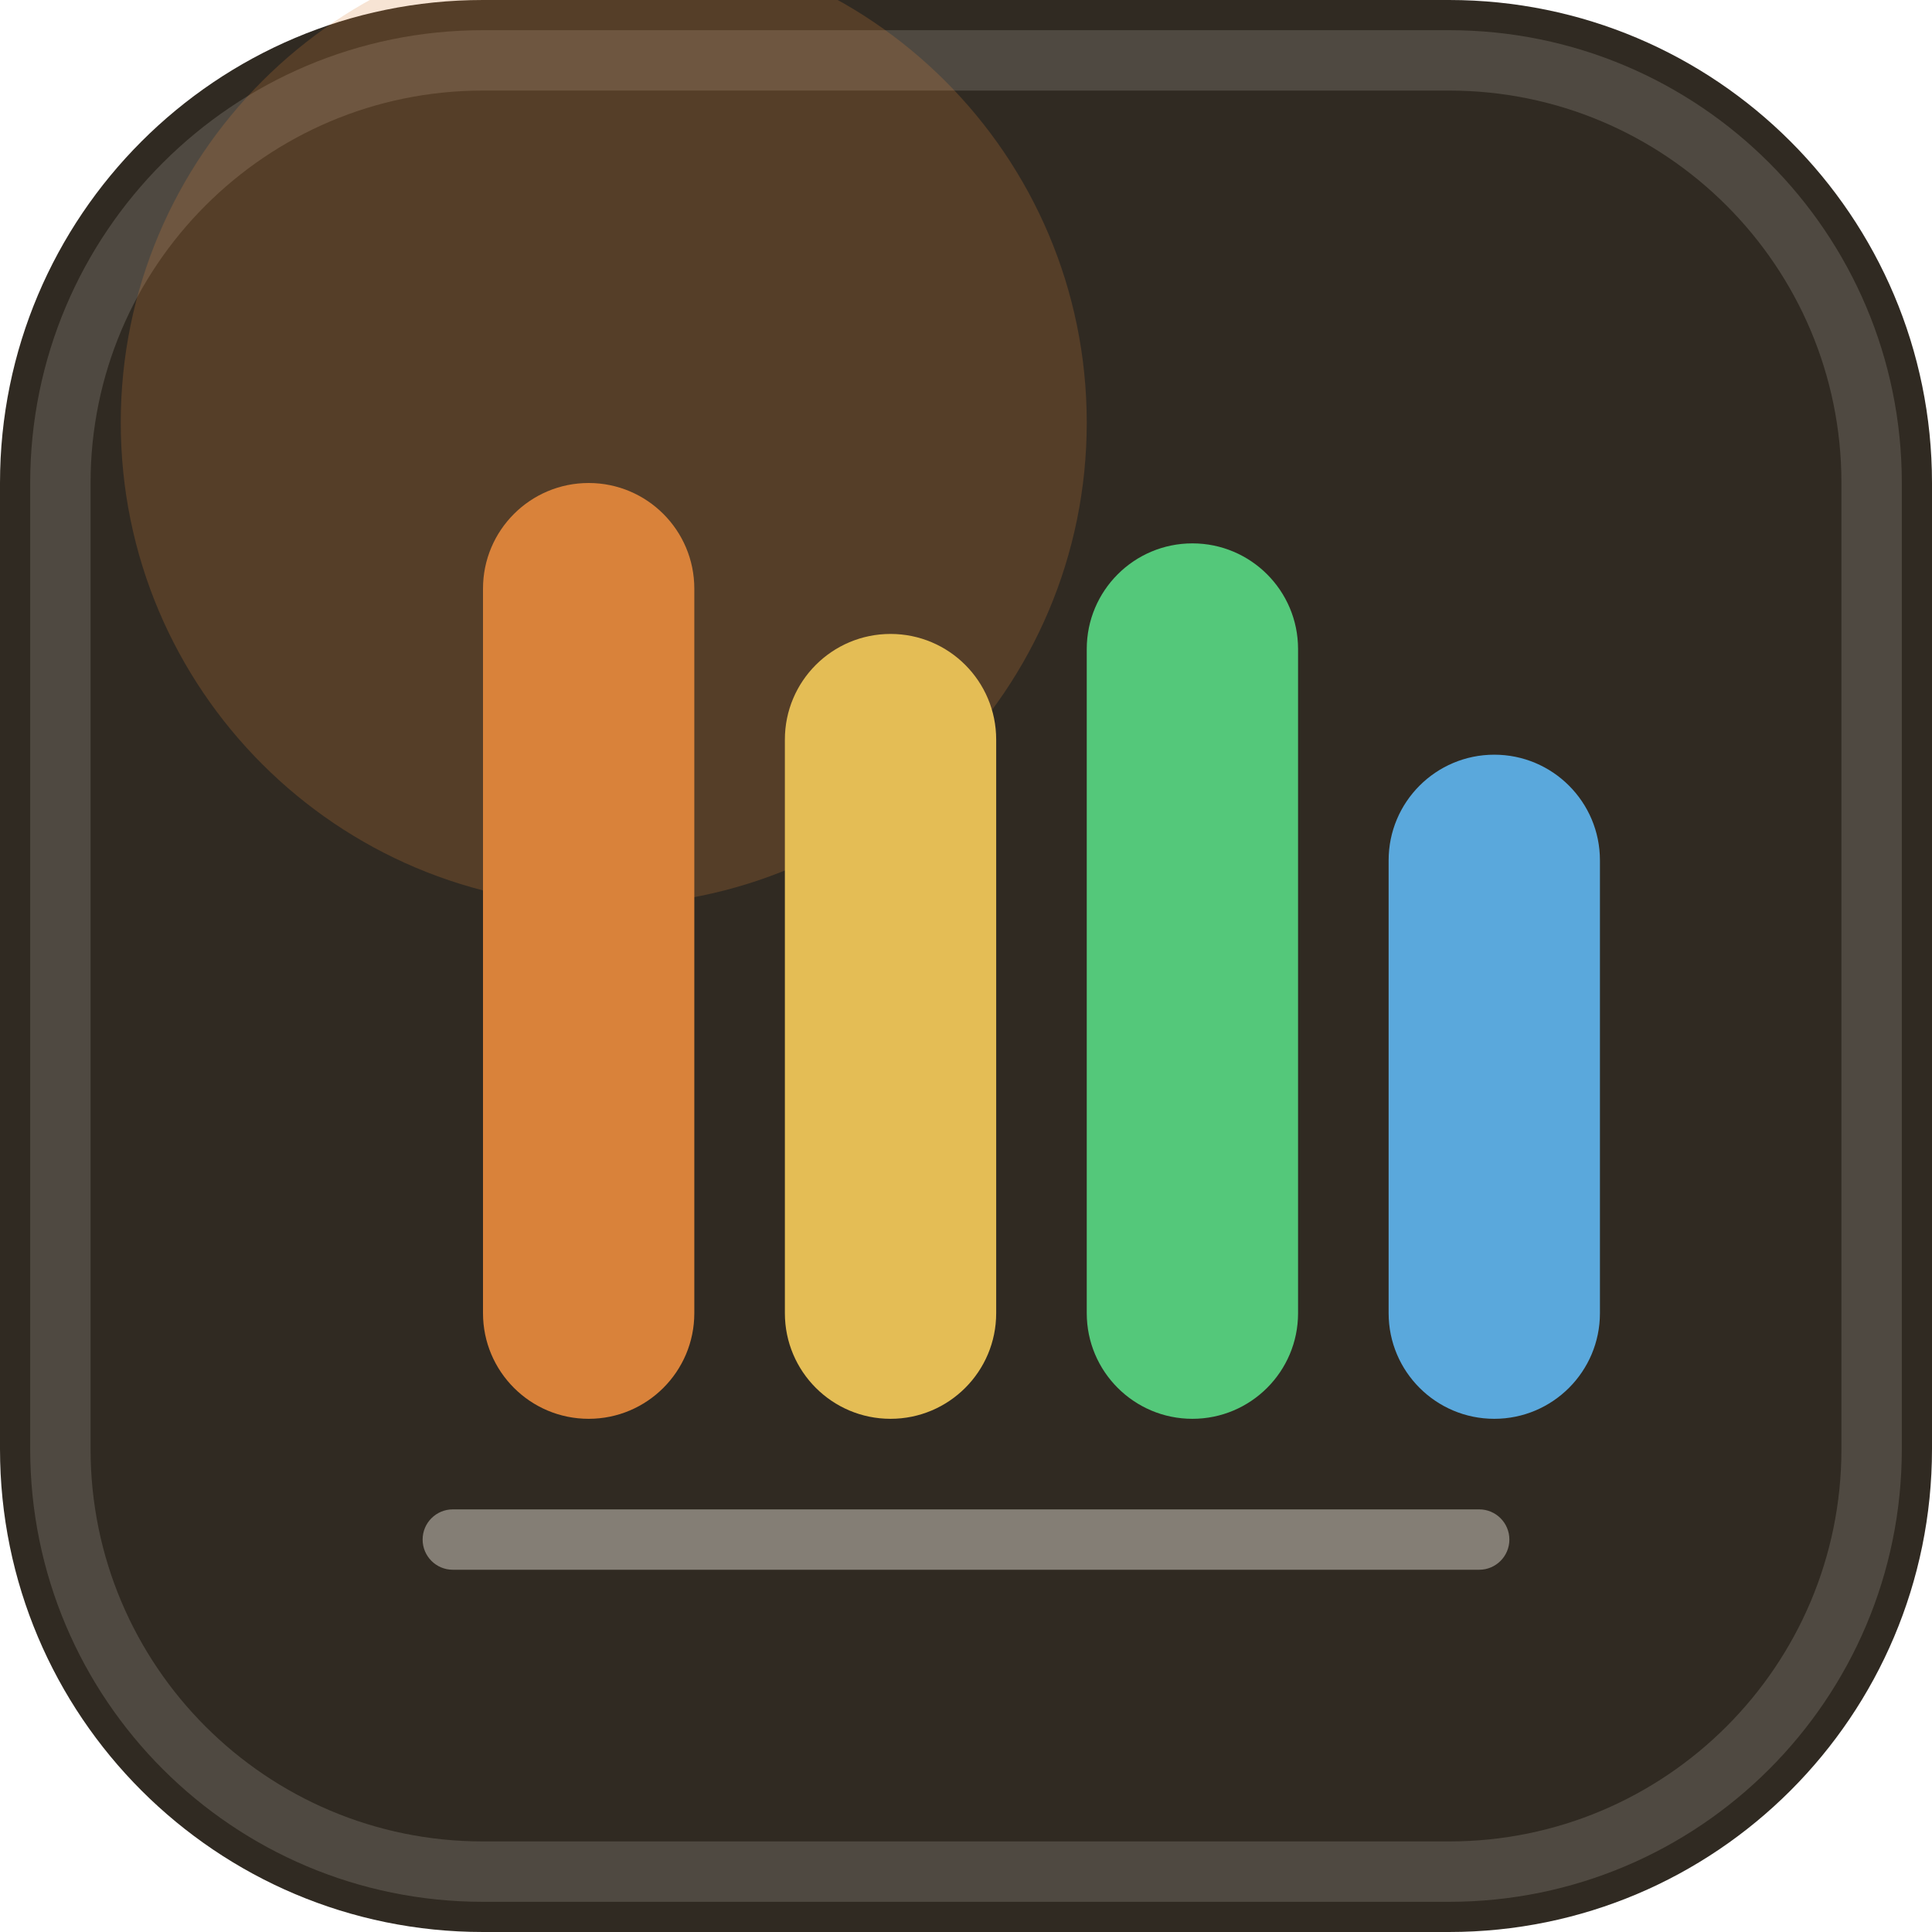
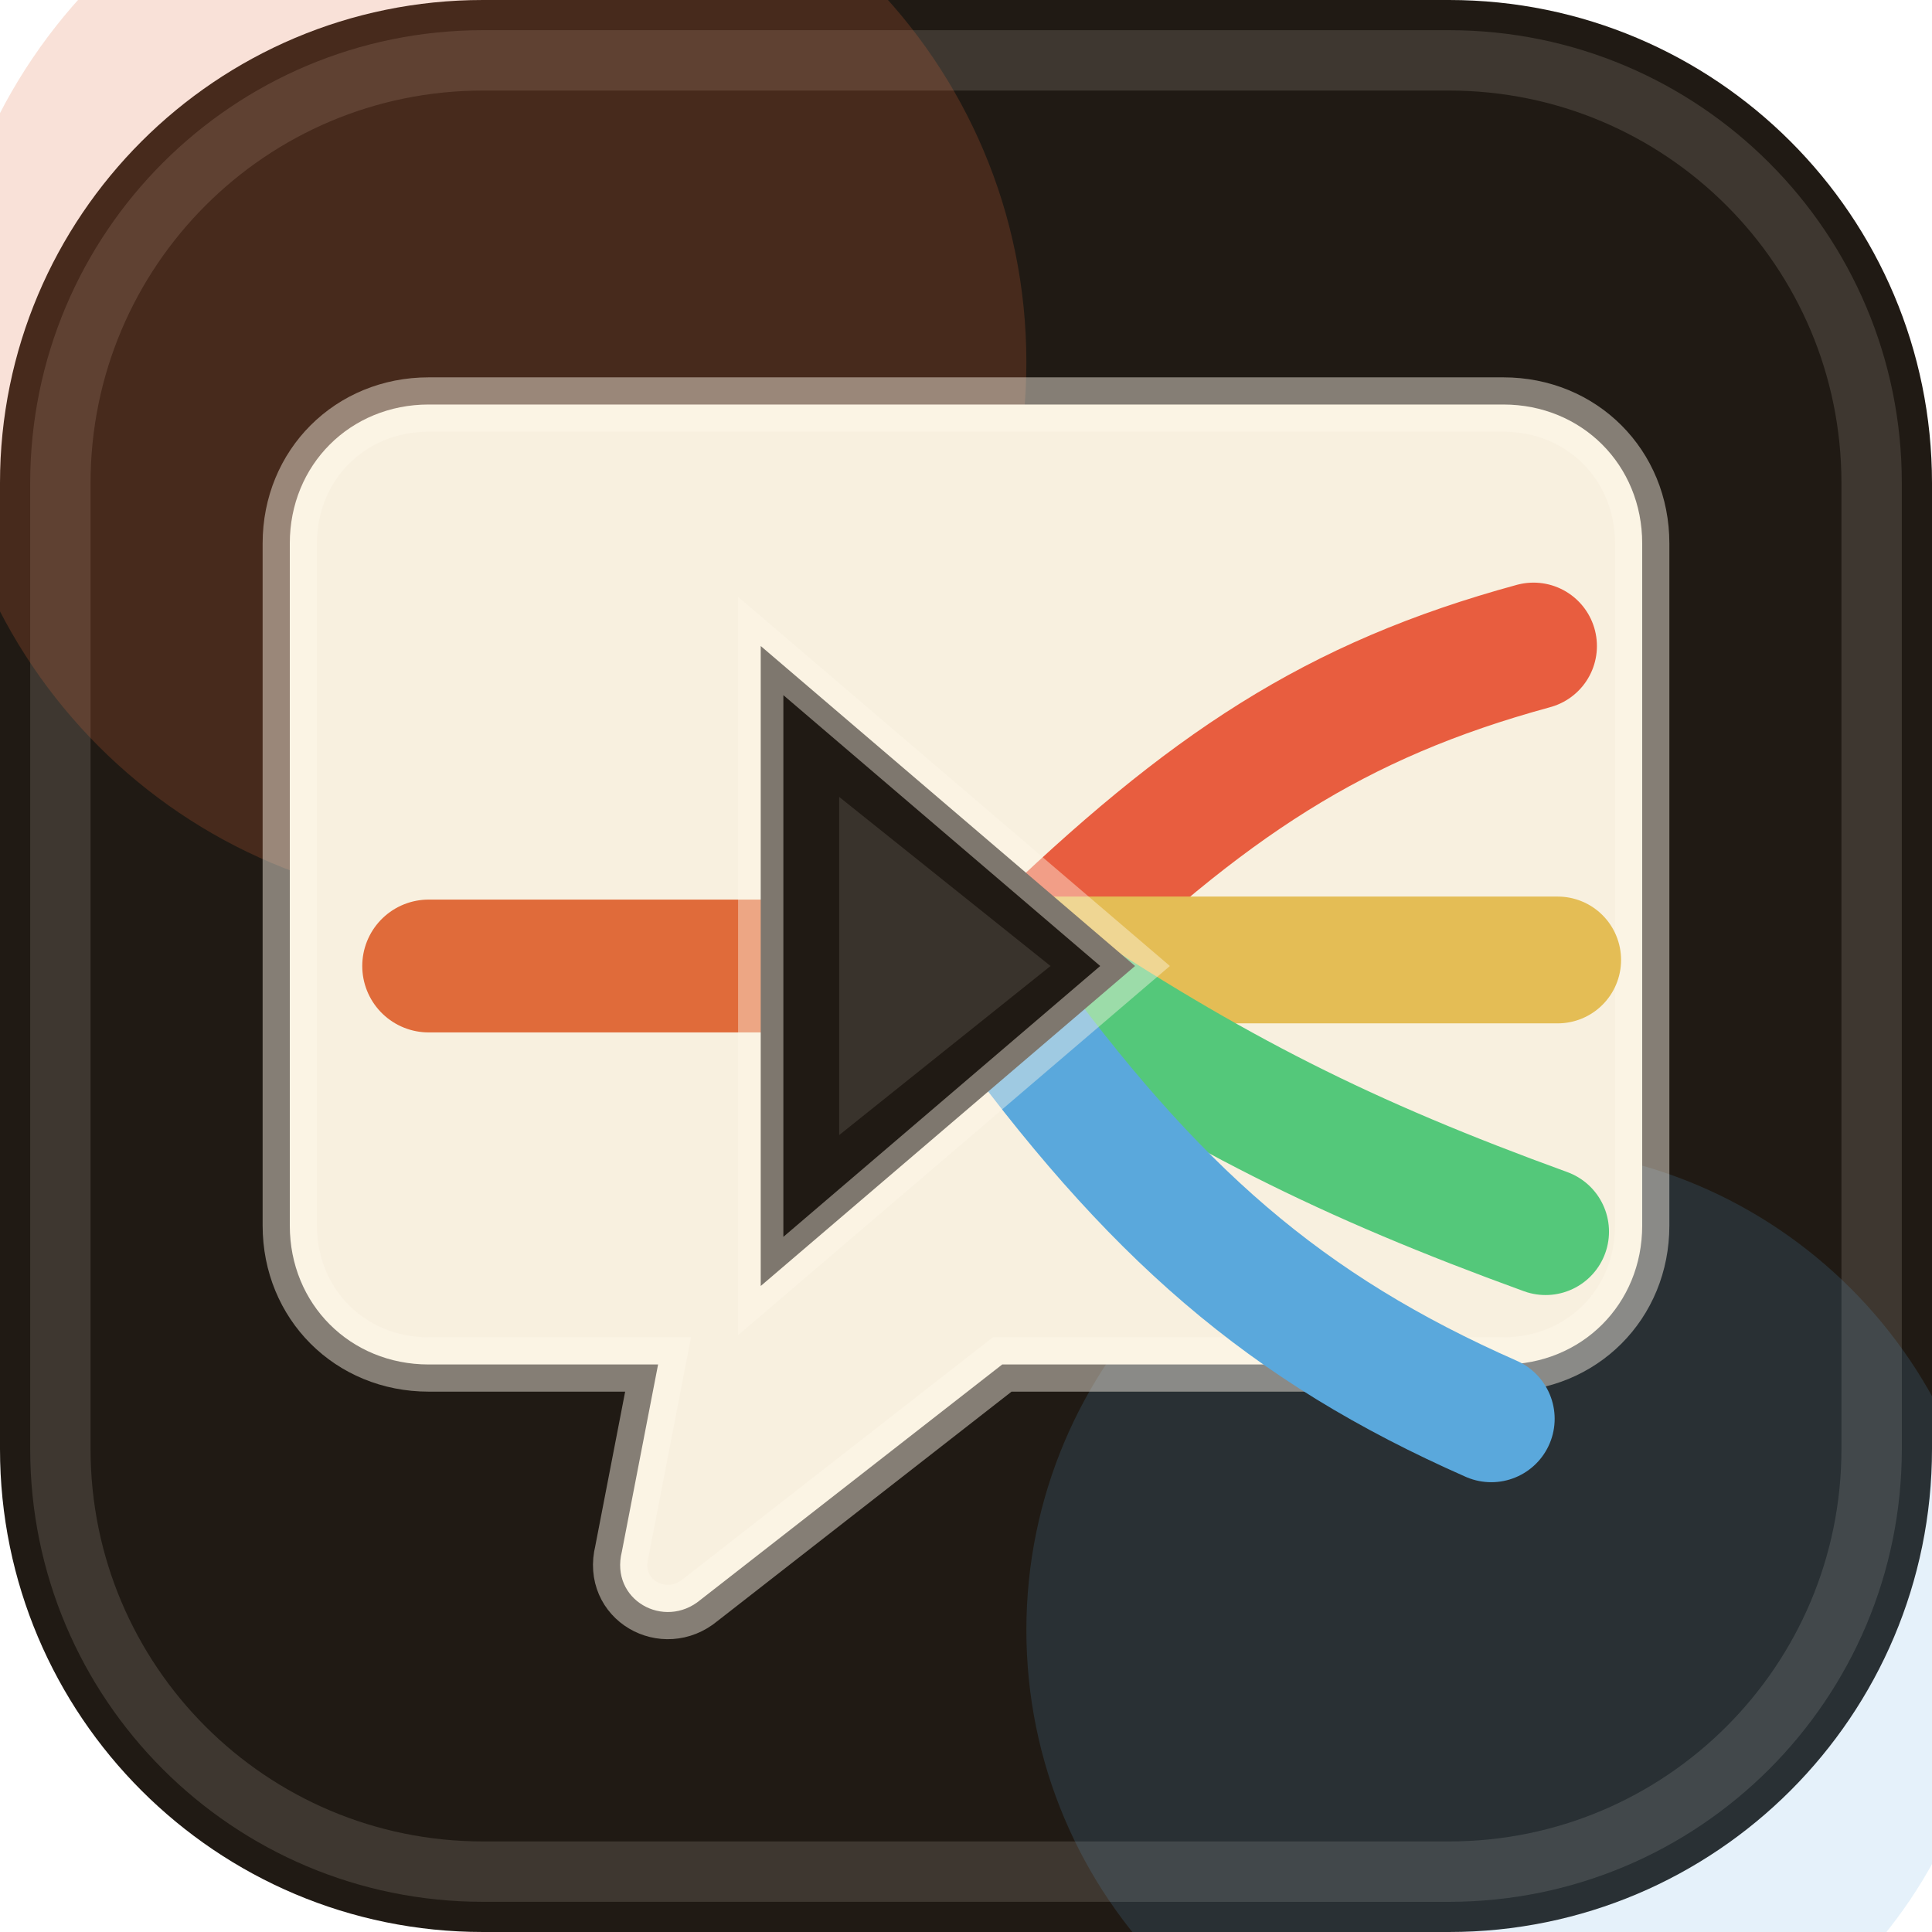
<svg xmlns="http://www.w3.org/2000/svg" viewBox="0 0 32 32" role="img" aria-label="툰스펙트럼">
-   <rect width="32" height="32" rx="8" fill="#302a22" />
-   <rect x="1" y="1" width="30" height="30" rx="7" fill="none" stroke="#f8f3e7" opacity="0.16" />
-   <circle cx="10" cy="7" r="8" fill="#d9823a" opacity="0.22" />
-   <rect x="8" y="8" width="3.5" height="15.5" rx="1.75" fill="#d9823a" />
-   <rect x="13" y="10.5" width="3.5" height="13" rx="1.75" fill="#e4bd55" />
-   <rect x="18" y="9" width="3.5" height="14.5" rx="1.75" fill="#54c87a" />
-   <rect x="23" y="12.5" width="3.5" height="11" rx="1.75" fill="#5aa8dc" />
-   <rect x="7" y="25" width="18" height="1" rx="0.5" fill="#f8f3e7" opacity="0.42" />
+   <rect width="32" height="32" rx="8" fill="#201a14" />
+   <rect x="1" y="1" width="30" height="30" rx="7" fill="none" stroke="#f8f0df" opacity="0.14" />
+   <circle cx="8" cy="6" r="9" fill="#e06b3a" opacity="0.2" />
+   <circle cx="25" cy="27" r="8" fill="#5aa8dc" opacity="0.16" />
+   <path d="M7.1 6.7h17.8c1.3 0 2.3 1 2.3 2.3v11.3c0 1.3-1 2.3-2.3 2.3h-8.3l-5 3.9c-.6.5-1.5 0-1.3-.8l.6-3.1H7.1c-1.3 0-2.3-1-2.3-2.3V9c0-1.3 1-2.3 2.3-2.3Z" fill="#f8f0df" />
+   <path d="M7.1 6.7h17.8c1.3 0 2.3 1 2.3 2.3v11.3c0 1.3-1 2.3-2.3 2.3h-8.3l-5 3.9c-.6.5-1.5 0-1.3-.8l.6-3.1H7.1c-1.3 0-2.3-1-2.3-2.3V9c0-1.3 1-2.3 2.3-2.3Z" fill="none" stroke="#fff8ea" stroke-width="0.9" opacity="0.45" />
+   <path d="M7.1 16h6.2" stroke="#e06b3a" stroke-width="2.2" stroke-linecap="round" />
+   <path d="M17.1 15.8C20 13 22.1 11.6 25.4 10.7" stroke="#e85d3f" stroke-width="2.1" stroke-linecap="round" />
+   <path d="M17.3 15.9h8.5" stroke="#e4bd55" stroke-width="2.1" stroke-linecap="round" />
+   <path d="M17.1 16.1C20.1 18.1 22.3 19.2 25.6 20.4" stroke="#54c87a" stroke-width="2.1" stroke-linecap="round" />
+   <path d="M16.5 16.5C19.1 20.1 21.3 22 24.7 23.5" stroke="#5aa8dc" stroke-width="2.1" stroke-linecap="round" />
+   <path d="M12.6 10.7 18.8 16l-6.2 5.3Z" fill="#201a14" />
+   <path d="M12.6 10.7 18.8 16l-6.2 5.3Z" fill="none" stroke="#fff8ea" stroke-width="0.75" opacity="0.42" />
+   <path d="M13.9 13.2 17.4 16l-3.5 2.8Z" fill="#f8f0df" opacity="0.12" />
</svg>
